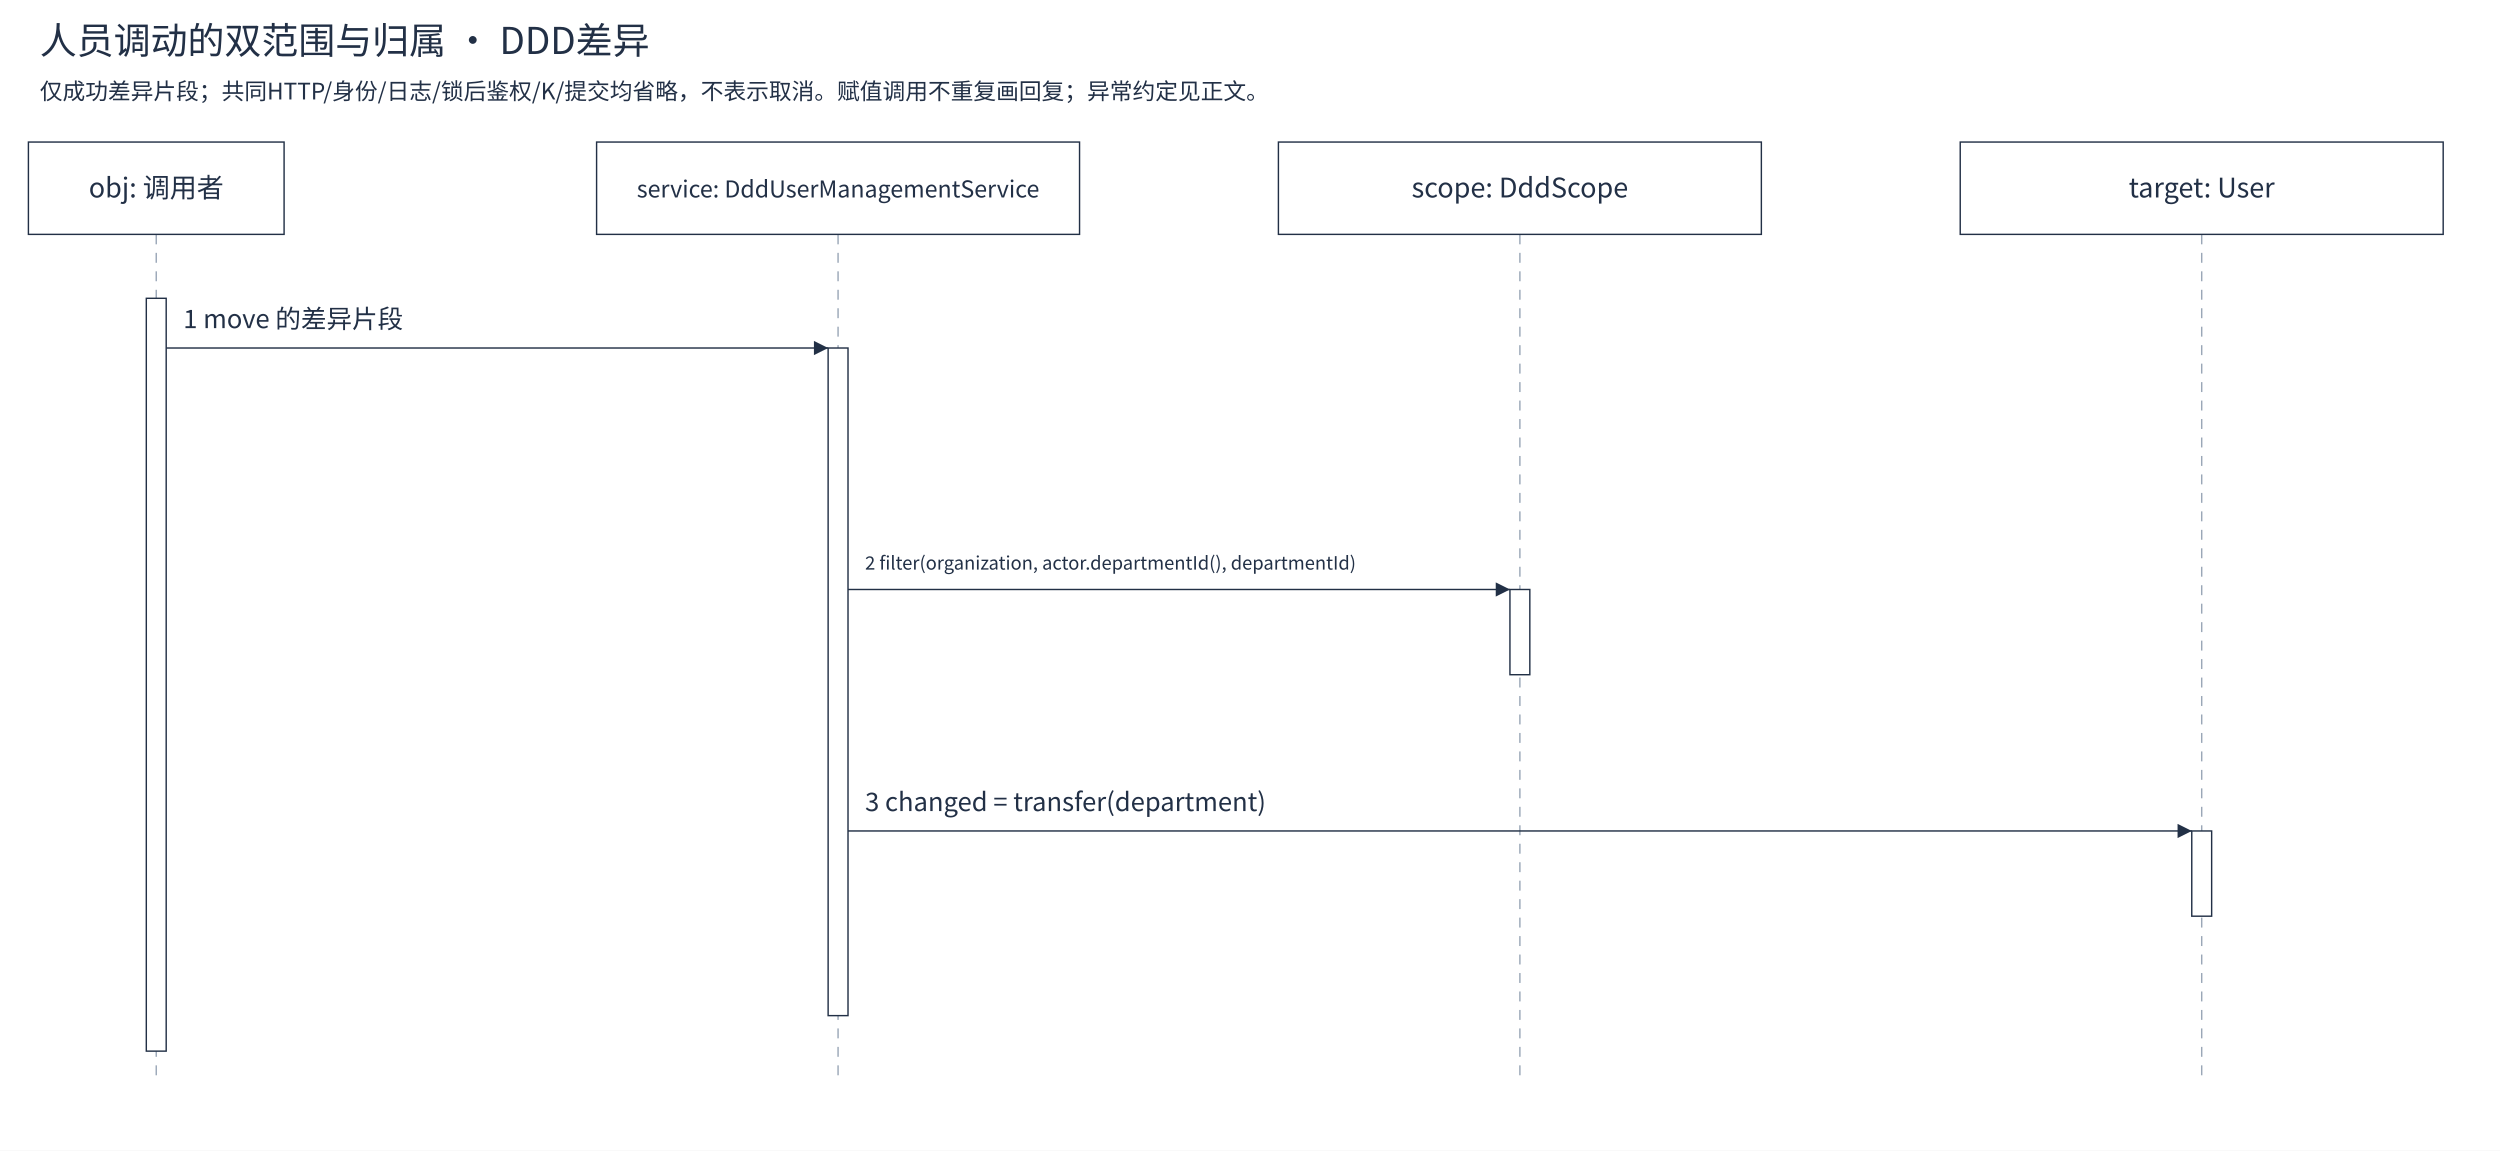
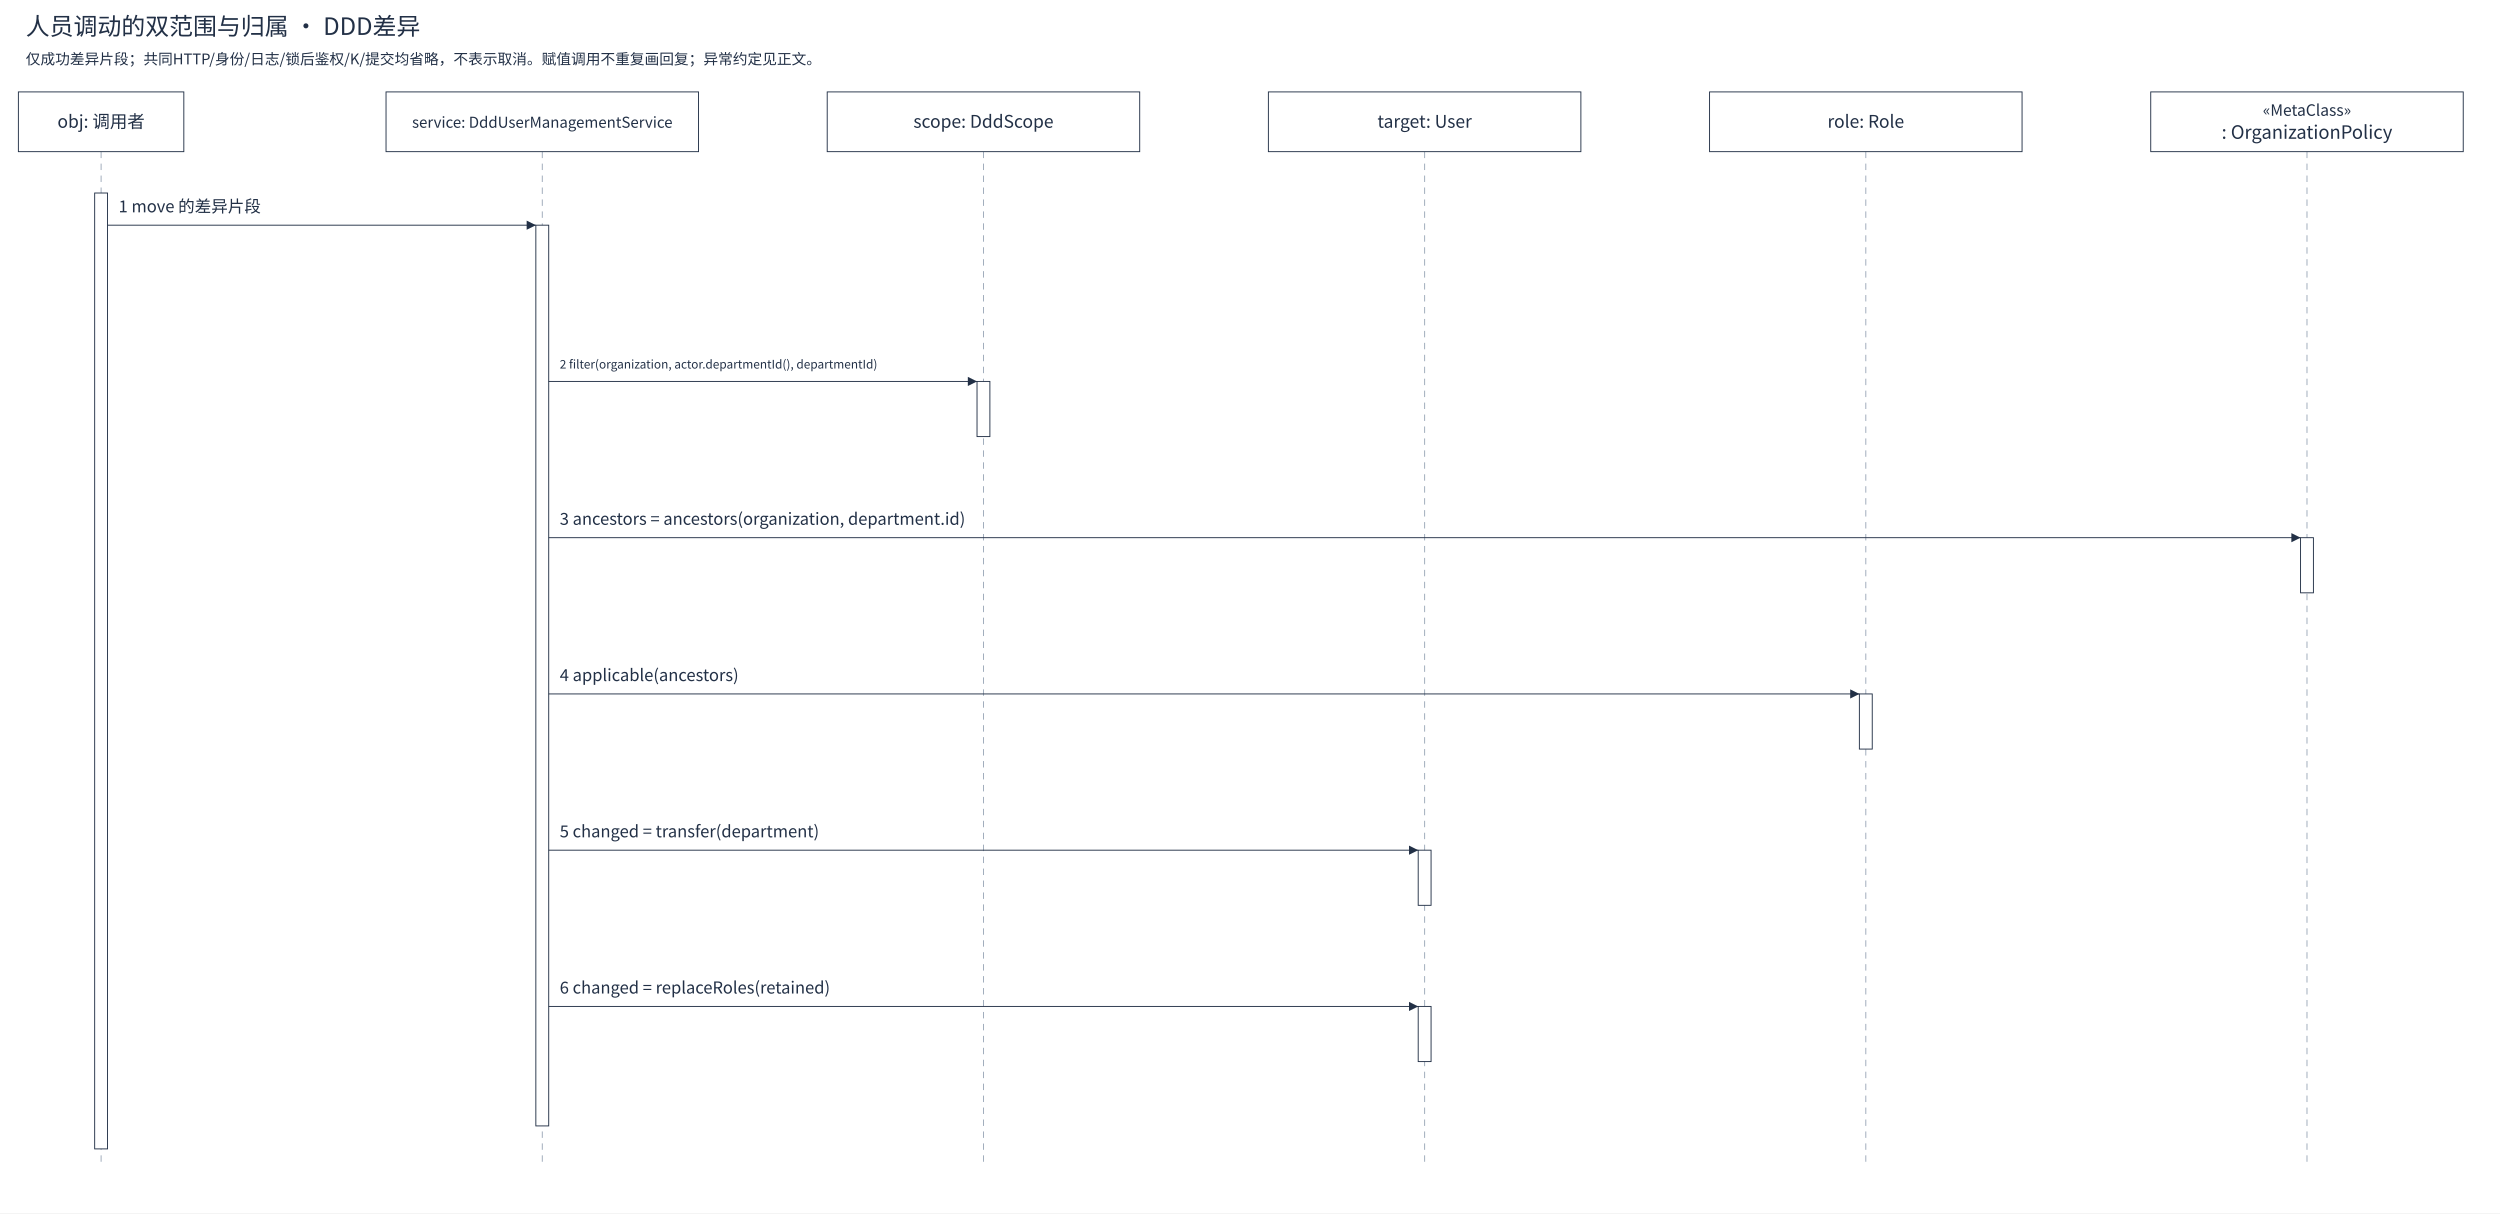
- <svg xmlns="http://www.w3.org/2000/svg" width="1760" height="810" viewBox="0 0 1760 810">
+ <svg xmlns="http://www.w3.org/2000/svg" width="2720" height="1320" viewBox="0 0 2720 1320">
  <defs>
    <marker id="open" markerWidth="12" markerHeight="12" refX="11" refY="6" orient="auto">
      <path d="M1,1 L11,6 L1,11" fill="none" stroke="#223046" stroke-width="1.5" />
    </marker>
    <marker id="triangle" markerWidth="14" markerHeight="14" refX="13" refY="7" orient="auto">
      <path d="M1,1 L13,7 L1,13 Z" fill="white" stroke="#245a93" stroke-width="1.4" />
    </marker>
    <marker id="filled" markerWidth="12" markerHeight="12" refX="11" refY="6" orient="auto">
      <path d="M1,1 L11,6 L1,11 Z" fill="#223046" />
    </marker>
  </defs>
  <rect width="100%" height="100%" fill="white" />
  <g font-family="Microsoft YaHei,Noto Sans CJK SC,Arial,sans-serif">
    <text x="28" y="38" font-size="26" text-anchor="start" fill="#223046">人员调动的双范围与归属 · DDD差异</text>
    <text x="28" y="70" font-size="16" text-anchor="start" fill="#223046">仅成功差异片段；共同HTTP/身份/日志/锁后鉴权/K/提交均省略，不表示取消。赋值调用不重复画回复；异常约定见正文。</text>
-     <path d="M110,165V760" stroke="#9aa7b7" stroke-dasharray="7 6" />
+     <path d="M110,165V1270" stroke="#9aa7b7" stroke-dasharray="7 6" />
    <rect x="20" y="100" width="180" height="65" fill="white" stroke="#223046" />
    <text x="110" y="139" font-size="19" text-anchor="middle" fill="#223046">obj: 调用者</text>
-     <path d="M590,165V760" stroke="#9aa7b7" stroke-dasharray="7 6" />
+     <path d="M590,165V1270" stroke="#9aa7b7" stroke-dasharray="7 6" />
    <rect x="420" y="100" width="340" height="65" fill="white" stroke="#223046" />
    <text x="590" y="139" font-size="16.333" text-anchor="middle" fill="#223046">service: DddUserManagementService</text>
-     <path d="M1070,165V760" stroke="#9aa7b7" stroke-dasharray="7 6" />
+     <path d="M1070,165V1270" stroke="#9aa7b7" stroke-dasharray="7 6" />
    <rect x="900" y="100" width="340" height="65" fill="white" stroke="#223046" />
    <text x="1070" y="139" font-size="19" text-anchor="middle" fill="#223046">scope: DddScope</text>
-     <path d="M1550,165V760" stroke="#9aa7b7" stroke-dasharray="7 6" />
+     <path d="M1550,165V1270" stroke="#9aa7b7" stroke-dasharray="7 6" />
    <rect x="1380" y="100" width="340" height="65" fill="white" stroke="#223046" />
    <text x="1550" y="139" font-size="19" text-anchor="middle" fill="#223046">target: User</text>
-     <rect x="103" y="210" width="14" height="530" fill="white" stroke="#223046" />
-     <rect x="583" y="245" width="14" height="470" fill="white" stroke="#223046" />
+     <path d="M2030,165V1270" stroke="#9aa7b7" stroke-dasharray="7 6" />
+     <rect x="1860" y="100" width="340" height="65" fill="white" stroke="#223046" />
+     <text x="2030" y="139" font-size="19" text-anchor="middle" fill="#223046">role: Role</text>
+     <path d="M2510,165V1270" stroke="#9aa7b7" stroke-dasharray="7 6" />
+     <rect x="2340" y="100" width="340" height="65" fill="white" stroke="#223046" />
+     <text x="2510" y="126" font-size="17" text-anchor="middle" fill="#223046">«MetaClass»</text>
+     <text x="2510" y="151" font-size="20" text-anchor="middle" fill="#223046">: OrganizationPolicy</text>
+     <rect x="103" y="210" width="14" height="1040" fill="white" stroke="#223046" />
+     <rect x="583" y="245" width="14" height="980" fill="white" stroke="#223046" />
    <rect x="1063" y="415" width="14" height="60" fill="white" stroke="#223046" />
-     <rect x="1543" y="585" width="14" height="60" fill="white" stroke="#223046" />
+     <rect x="2503" y="585" width="14" height="60" fill="white" stroke="#223046" />
+     <rect x="2023" y="755" width="14" height="60" fill="white" stroke="#223046" />
+     <rect x="1543" y="925" width="14" height="60" fill="white" stroke="#223046" />
+     <rect x="1543" y="1095" width="14" height="60" fill="white" stroke="#223046" />
    <path d="M117,245H583" stroke="#223046" marker-end="url(#filled)" />
    <text x="129" y="231" font-size="18" text-anchor="start" fill="#223046">1 move 的差异片段</text>
    <path d="M597,415H1063" stroke="#223046" marker-end="url(#filled)" />
    <text x="609" y="401" font-size="12.916" text-anchor="start" fill="#223046">2 filter(organization, actor.departmentId(), departmentId)</text>
-     <path d="M597,585H1543" stroke="#223046" marker-end="url(#filled)" />
-     <text x="609" y="571" font-size="18" text-anchor="start" fill="#223046">3 changed = transfer(department)</text>
+     <path d="M597,585H2503" stroke="#223046" marker-end="url(#filled)" />
+     <text x="609" y="571" font-size="18" text-anchor="start" fill="#223046">3 ancestors = ancestors(organization, department.id)</text>
+     <path d="M597,755H2023" stroke="#223046" marker-end="url(#filled)" />
+     <text x="609" y="741" font-size="18" text-anchor="start" fill="#223046">4 applicable(ancestors)</text>
+     <path d="M597,925H1543" stroke="#223046" marker-end="url(#filled)" />
+     <text x="609" y="911" font-size="18" text-anchor="start" fill="#223046">5 changed = transfer(department)</text>
+     <path d="M597,1095H1543" stroke="#223046" marker-end="url(#filled)" />
+     <text x="609" y="1081" font-size="18" text-anchor="start" fill="#223046">6 changed = replaceRoles(retained)</text>
  </g>
</svg>
